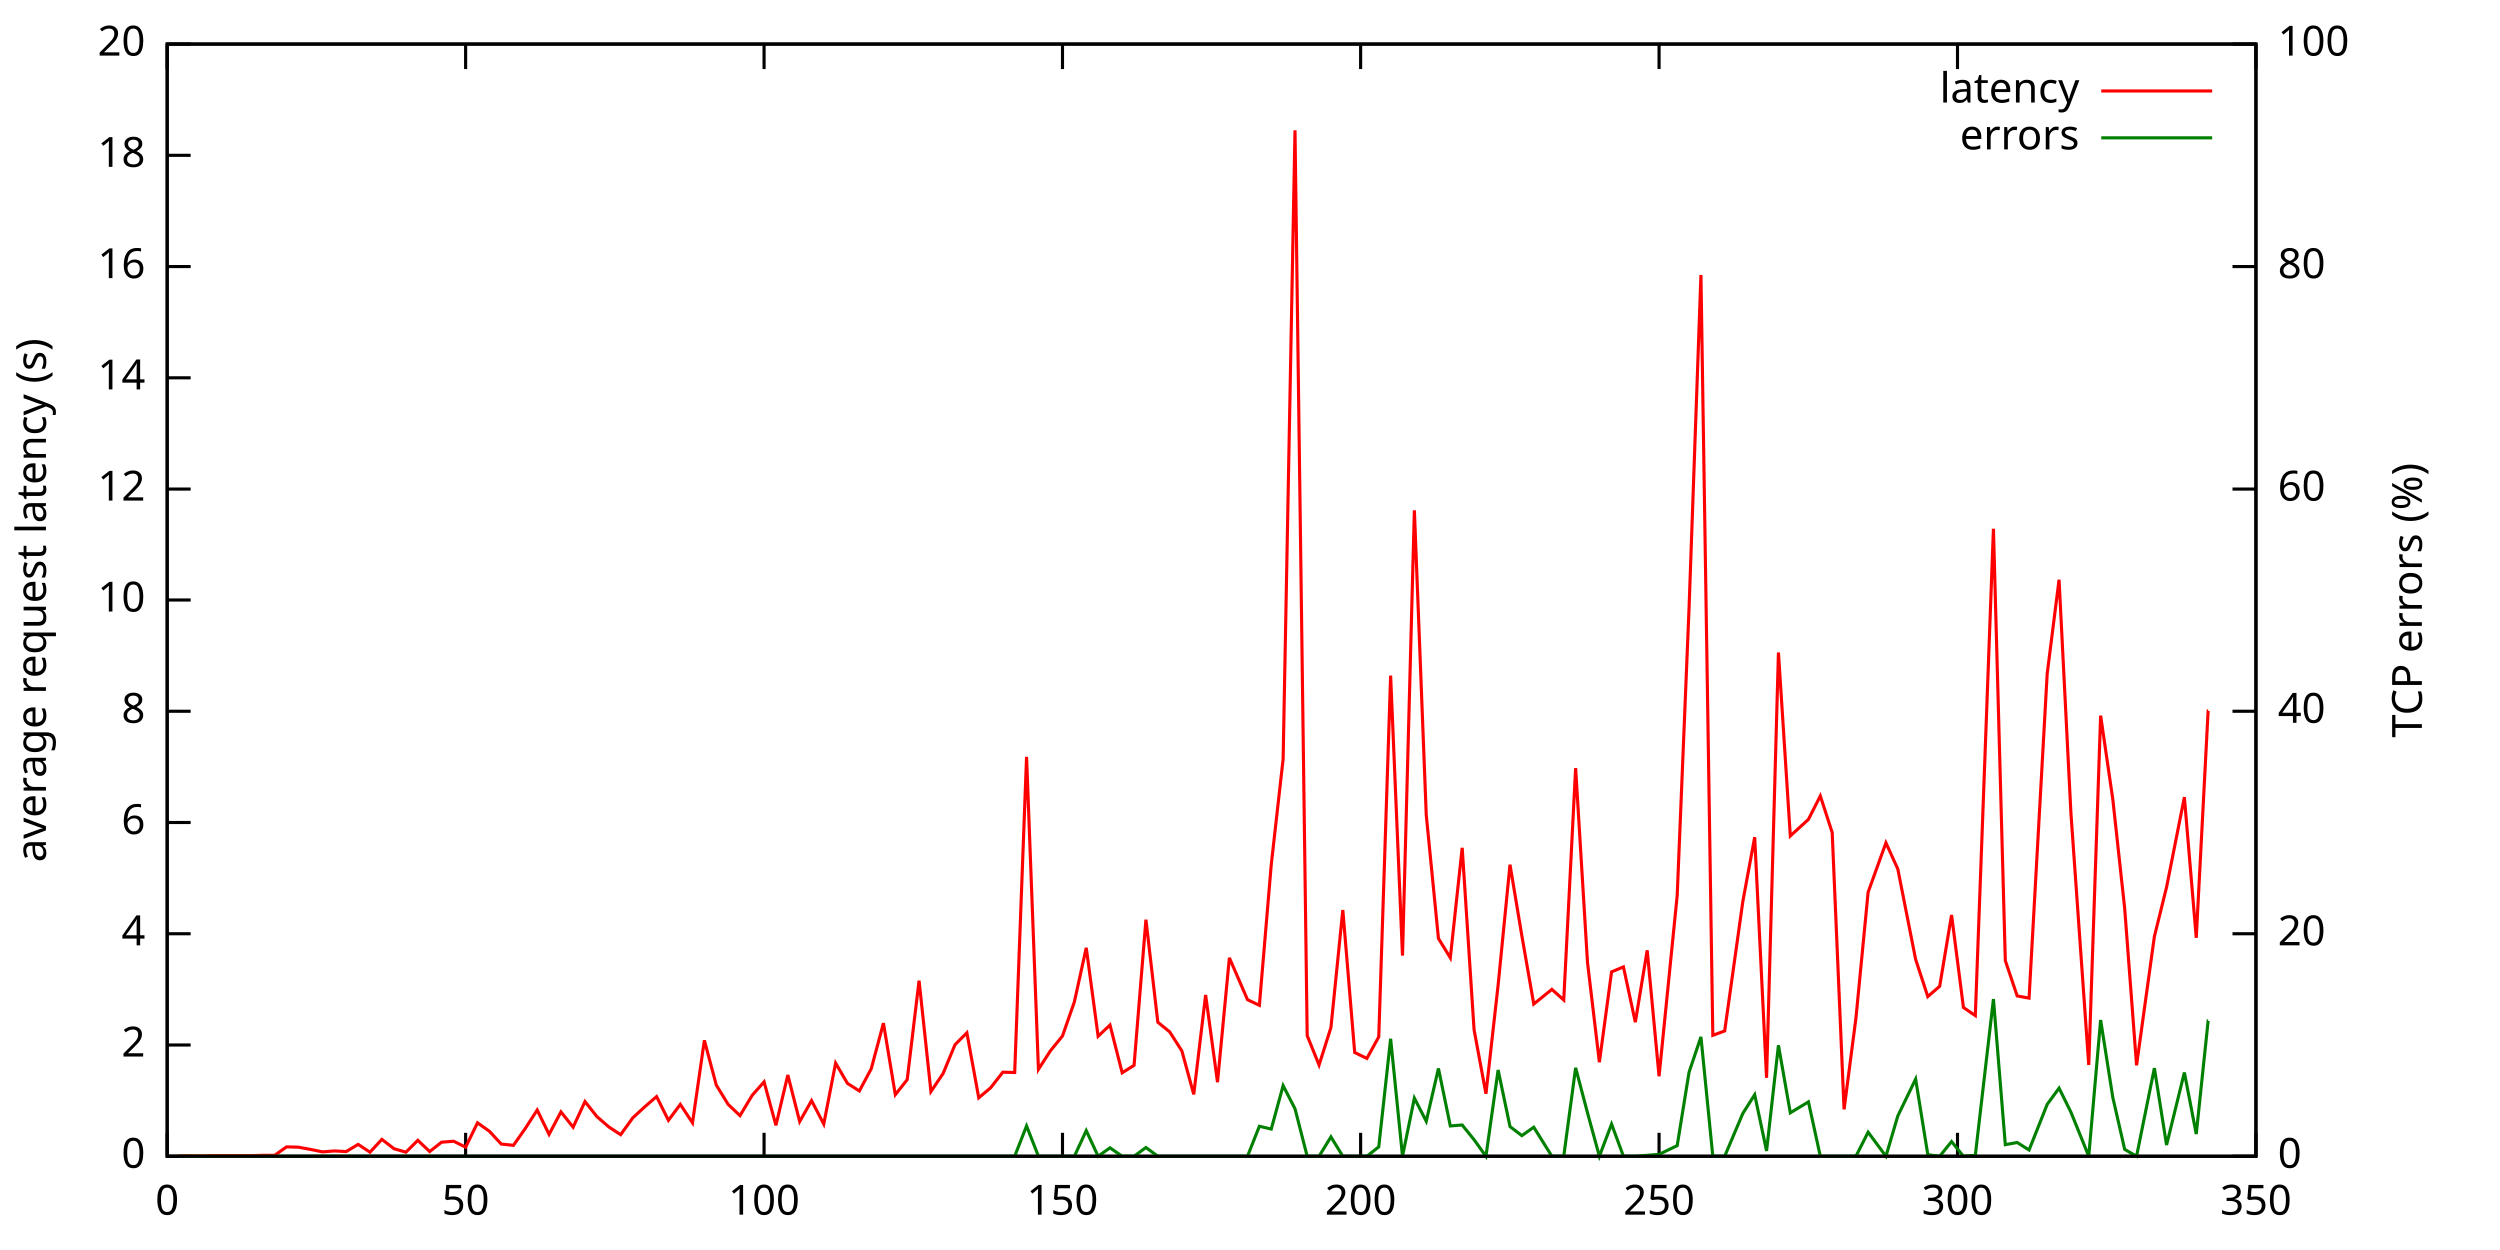
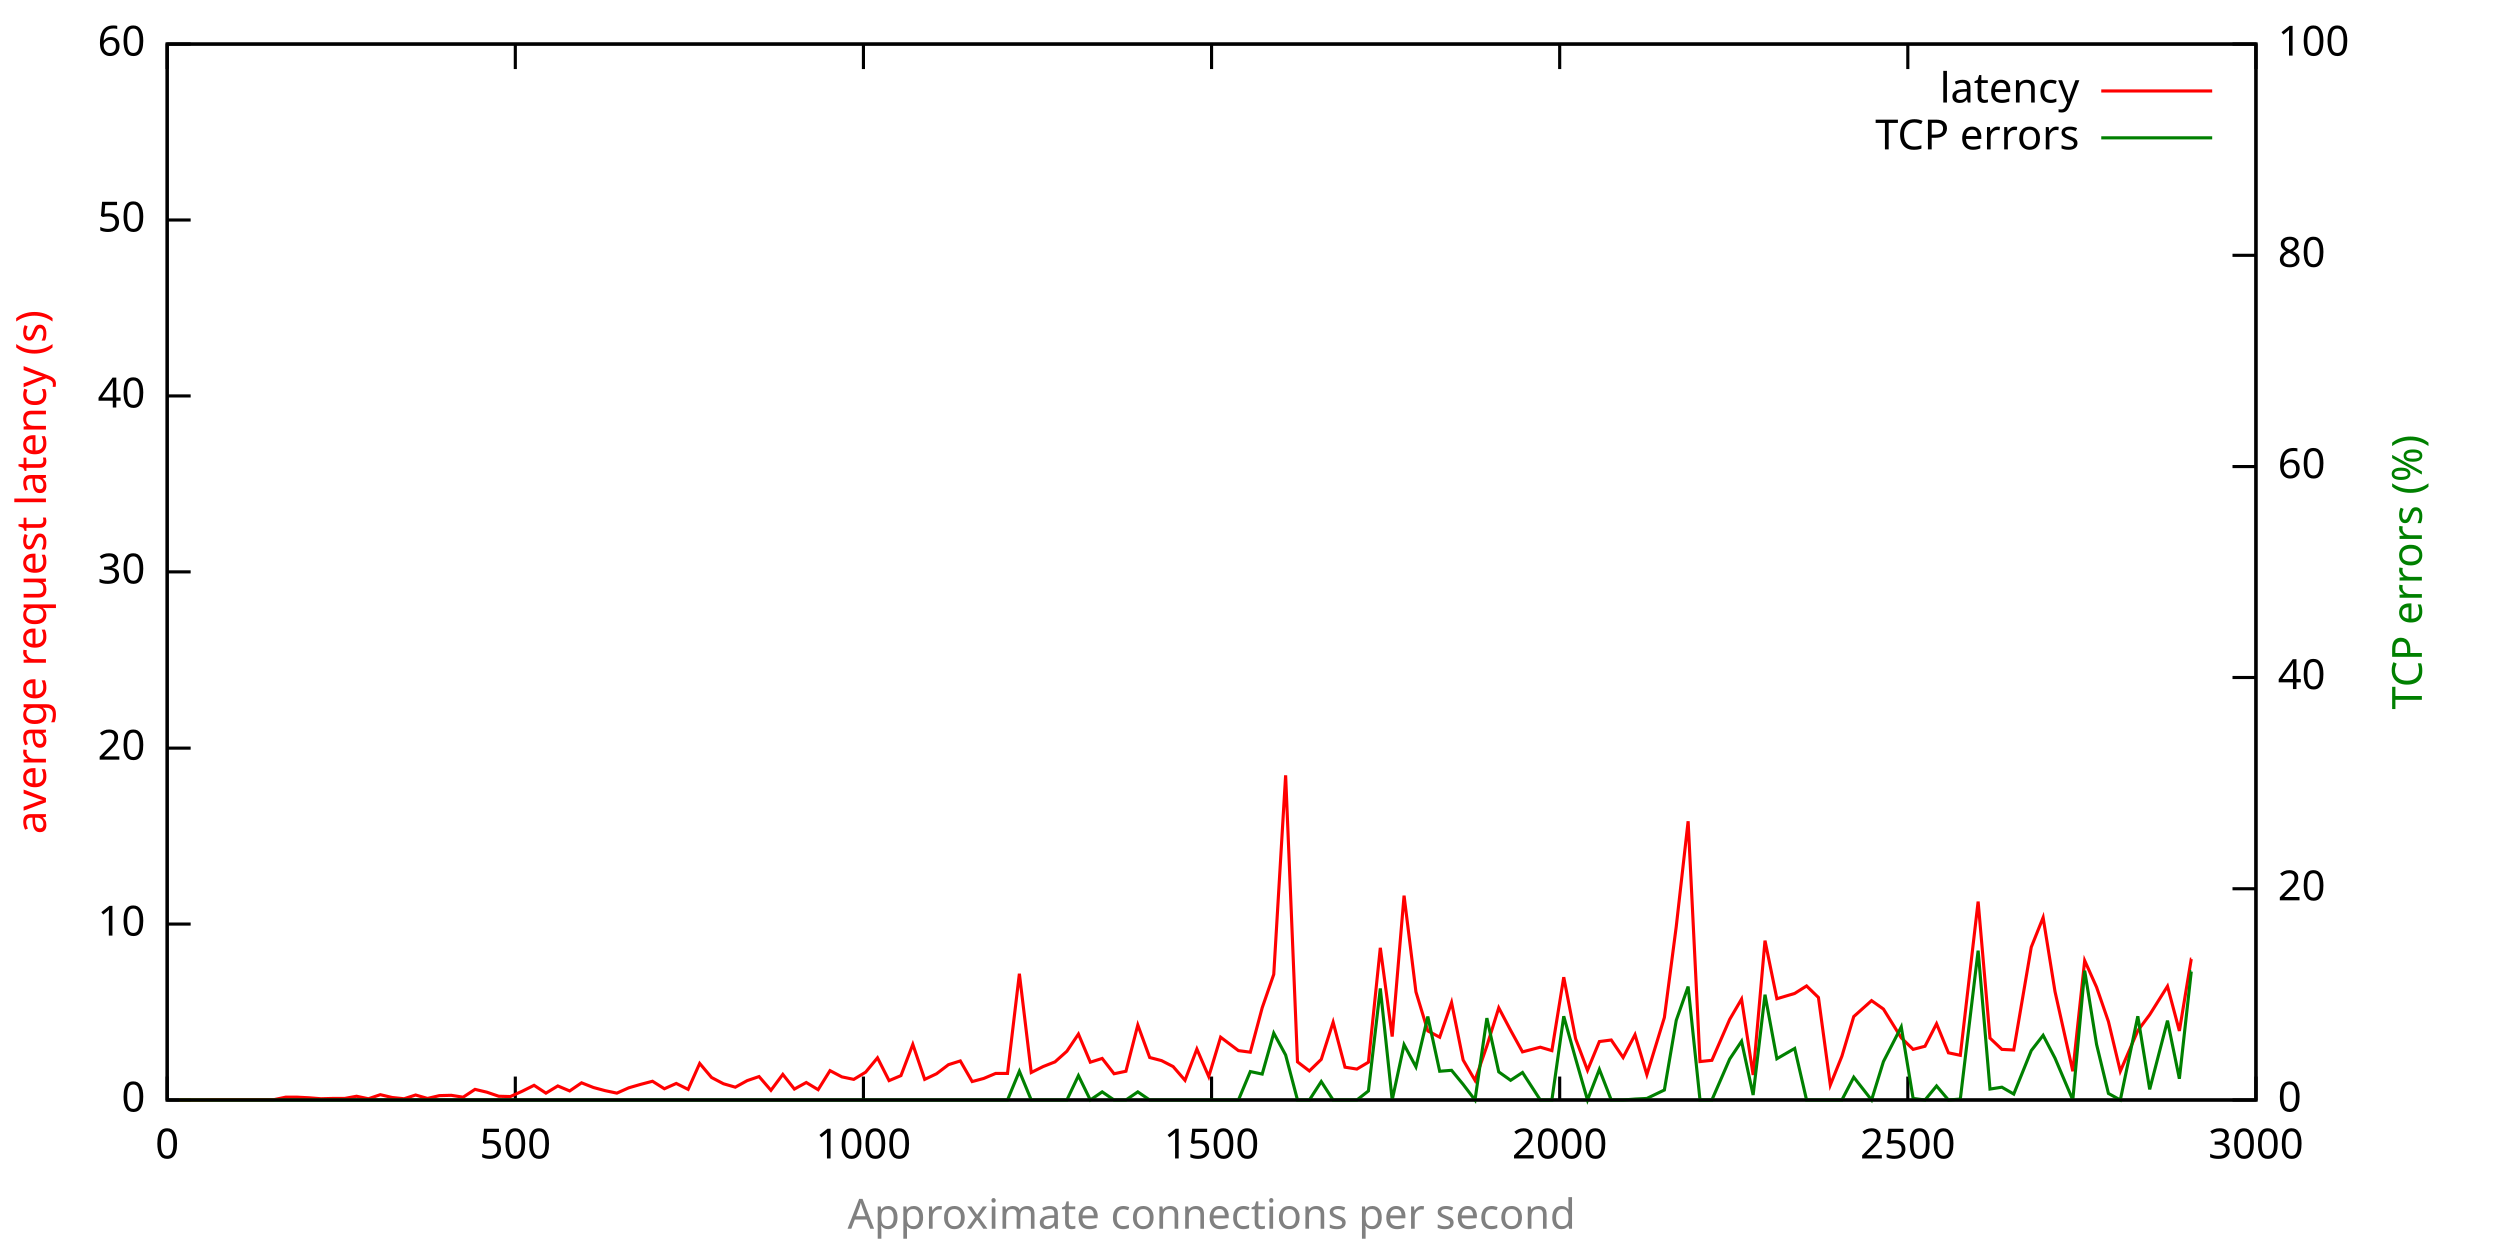
<svg xmlns="http://www.w3.org/2000/svg" xmlns:xlink="http://www.w3.org/1999/xlink" width="800" height="400" viewBox="0 0 800 400">
  <g id="gnuplot_canvas">
    <rect x="0" y="0" width="800" height="400" fill="none" />
    <defs>
      <circle id="gpDot" r="0.5" stroke-width="0.5" />
      <path id="gpPt0" stroke-width="0.267" stroke="currentColor" d="M-1,0 h2 M0,-1 v2" />
      <path id="gpPt1" stroke-width="0.267" stroke="currentColor" d="M-1,-1 L1,1 M1,-1 L-1,1" />
      <path id="gpPt2" stroke-width="0.267" stroke="currentColor" d="M-1,0 L1,0 M0,-1 L0,1 M-1,-1 L1,1 M-1,1 L1,-1" />
      <rect id="gpPt3" stroke-width="0.267" stroke="currentColor" x="-1" y="-1" width="2" height="2" />
      <rect id="gpPt4" stroke-width="0.267" stroke="currentColor" fill="currentColor" x="-1" y="-1" width="2" height="2" />
      <circle id="gpPt5" stroke-width="0.267" stroke="currentColor" cx="0" cy="0" r="1" />
      <use xlink:href="#gpPt5" id="gpPt6" fill="currentColor" stroke="none" />
      <path id="gpPt7" stroke-width="0.267" stroke="currentColor" d="M0,-1.33 L-1.33,0.67 L1.33,0.67 z" />
      <use xlink:href="#gpPt7" id="gpPt8" fill="currentColor" stroke="none" />
      <use xlink:href="#gpPt7" id="gpPt9" stroke="currentColor" transform="rotate(180)" />
      <use xlink:href="#gpPt9" id="gpPt10" fill="currentColor" stroke="none" />
      <use xlink:href="#gpPt3" id="gpPt11" stroke="currentColor" transform="rotate(45)" />
      <use xlink:href="#gpPt11" id="gpPt12" fill="currentColor" stroke="none" />
    </defs>
    <g style="fill:none; color:white; stroke:currentColor; stroke-width:1.00; stroke-linecap:butt; stroke-linejoin:miter">
</g>
    <g style="fill:none; color:black; stroke:currentColor; stroke-width:1.00; stroke-linecap:butt; stroke-linejoin:miter">
-       <path d="M53.5,370.0 L61.0,370.0  h0.01" />
-       <g transform="translate(46.5,373.7)" style="stroke:none; fill:black; font-family:Verdana; font-size:10.00pt; text-anchor:end">
+       <path d="M53.5,352.0 L61.0,352.0  h0.01" />
+       <g transform="translate(46.5,355.7)" style="stroke:none; fill:black; font-family:Verdana; font-size:10.00pt; text-anchor:end">
        <text> 0</text>
      </g>
-       <path d="M53.5,334.4 L61.0,334.4  h0.01" />
-       <g transform="translate(46.5,338.1)" style="stroke:none; fill:black; font-family:Verdana; font-size:10.00pt; text-anchor:end">
-         <text> 2</text>
-       </g>
-       <path d="M53.5,298.8 L61.0,298.8  h0.01" />
-       <g transform="translate(46.5,302.5)" style="stroke:none; fill:black; font-family:Verdana; font-size:10.00pt; text-anchor:end">
-         <text> 4</text>
-       </g>
-       <path d="M53.5,263.2 L61.0,263.2  h0.01" />
-       <g transform="translate(46.5,266.9)" style="stroke:none; fill:black; font-family:Verdana; font-size:10.00pt; text-anchor:end">
-         <text> 6</text>
-       </g>
-       <path d="M53.5,227.6 L61.0,227.6  h0.01" />
-       <g transform="translate(46.5,231.3)" style="stroke:none; fill:black; font-family:Verdana; font-size:10.00pt; text-anchor:end">
-         <text> 8</text>
-       </g>
-       <path d="M53.5,192.0 L61.0,192.0  h0.01" />
-       <g transform="translate(46.5,195.7)" style="stroke:none; fill:black; font-family:Verdana; font-size:10.00pt; text-anchor:end">
+       <path d="M53.5,295.7 L61.0,295.7  h0.01" />
+       <g transform="translate(46.5,299.4)" style="stroke:none; fill:black; font-family:Verdana; font-size:10.00pt; text-anchor:end">
        <text> 10</text>
      </g>
-       <path d="M53.5,156.5 L61.0,156.5  h0.01" />
-       <g transform="translate(46.5,160.2)" style="stroke:none; fill:black; font-family:Verdana; font-size:10.00pt; text-anchor:end">
-         <text> 12</text>
+       <path d="M53.5,239.4 L61.0,239.4  h0.01" />
+       <g transform="translate(46.5,243.1)" style="stroke:none; fill:black; font-family:Verdana; font-size:10.00pt; text-anchor:end">
+         <text> 20</text>
      </g>
-       <path d="M53.5,120.9 L61.0,120.9  h0.01" />
-       <g transform="translate(46.5,124.6)" style="stroke:none; fill:black; font-family:Verdana; font-size:10.00pt; text-anchor:end">
-         <text> 14</text>
+       <path d="M53.5,183.0 L61.0,183.0  h0.01" />
+       <g transform="translate(46.5,186.7)" style="stroke:none; fill:black; font-family:Verdana; font-size:10.00pt; text-anchor:end">
+         <text> 30</text>
      </g>
-       <path d="M53.5,85.3 L61.0,85.3  h0.01" />
-       <g transform="translate(46.5,89.0)" style="stroke:none; fill:black; font-family:Verdana; font-size:10.00pt; text-anchor:end">
-         <text> 16</text>
+       <path d="M53.5,126.7 L61.0,126.7  h0.01" />
+       <g transform="translate(46.5,130.4)" style="stroke:none; fill:black; font-family:Verdana; font-size:10.00pt; text-anchor:end">
+         <text> 40</text>
      </g>
-       <path d="M53.5,49.7 L61.0,49.7  h0.01" />
-       <g transform="translate(46.5,53.4)" style="stroke:none; fill:black; font-family:Verdana; font-size:10.00pt; text-anchor:end">
-         <text> 18</text>
+       <path d="M53.5,70.4 L61.0,70.4  h0.01" />
+       <g transform="translate(46.5,74.1)" style="stroke:none; fill:black; font-family:Verdana; font-size:10.00pt; text-anchor:end">
+         <text> 50</text>
      </g>
      <path d="M53.5,14.1 L61.0,14.1  h0.01" />
      <g transform="translate(46.5,17.8)" style="stroke:none; fill:black; font-family:Verdana; font-size:10.00pt; text-anchor:end">
+         <text> 60</text>
+       </g>
+       <path d="M53.5,352.0 L53.5,344.5 M53.5,14.1 L53.5,21.6  h0.01" />
+       <g transform="translate(53.5,370.7)" style="stroke:none; fill:black; font-family:Verdana; font-size:10.00pt; text-anchor:middle">
+         <text> 0</text>
+       </g>
+       <path d="M164.9,352.0 L164.9,344.5 M164.9,14.1 L164.9,21.6  h0.01" />
+       <g transform="translate(164.9,370.7)" style="stroke:none; fill:black; font-family:Verdana; font-size:10.00pt; text-anchor:middle">
+         <text> 500</text>
+       </g>
+       <path d="M276.3,352.0 L276.3,344.5 M276.3,14.1 L276.3,21.6  h0.01" />
+       <g transform="translate(276.3,370.7)" style="stroke:none; fill:black; font-family:Verdana; font-size:10.00pt; text-anchor:middle">
+         <text> 1000</text>
+       </g>
+       <path d="M387.7,352.0 L387.7,344.5 M387.7,14.1 L387.7,21.6  h0.01" />
+       <g transform="translate(387.7,370.7)" style="stroke:none; fill:black; font-family:Verdana; font-size:10.00pt; text-anchor:middle">
+         <text> 1500</text>
+       </g>
+       <path d="M499.1,352.0 L499.1,344.5 M499.1,14.1 L499.1,21.6  h0.01" />
+       <g transform="translate(499.1,370.7)" style="stroke:none; fill:black; font-family:Verdana; font-size:10.00pt; text-anchor:middle">
+         <text> 2000</text>
+       </g>
+       <path d="M610.5,352.0 L610.5,344.5 M610.5,14.1 L610.5,21.6  h0.01" />
+       <g transform="translate(610.5,370.7)" style="stroke:none; fill:black; font-family:Verdana; font-size:10.00pt; text-anchor:middle">
+         <text> 2500</text>
+       </g>
+       <path d="M721.9,352.0 L721.9,344.5 M721.9,14.1 L721.9,21.6  h0.01" />
+       <g transform="translate(721.9,370.7)" style="stroke:none; fill:black; font-family:Verdana; font-size:10.00pt; text-anchor:middle">
+         <text> 3000</text>
+       </g>
+       <path d="M721.9,352.0 L714.4,352.0  h0.01" />
+       <g transform="translate(728.9,355.7)" style="stroke:none; fill:black; font-family:Verdana; font-size:10.00pt; text-anchor:start">
+         <text> 0</text>
+       </g>
+       <path d="M721.9,284.4 L714.4,284.4  h0.01" />
+       <g transform="translate(728.9,288.1)" style="stroke:none; fill:black; font-family:Verdana; font-size:10.00pt; text-anchor:start">
        <text> 20</text>
      </g>
-       <path d="M53.5,370.0 L53.5,362.5 M53.5,14.1 L53.5,21.6  h0.01" />
-       <g transform="translate(53.5,388.7)" style="stroke:none; fill:black; font-family:Verdana; font-size:10.00pt; text-anchor:middle">
-         <text> 0</text>
-       </g>
-       <path d="M149.0,370.0 L149.0,362.5 M149.0,14.1 L149.0,21.6  h0.01" />
-       <g transform="translate(149.0,388.7)" style="stroke:none; fill:black; font-family:Verdana; font-size:10.00pt; text-anchor:middle">
-         <text> 50</text>
-       </g>
-       <path d="M244.5,370.0 L244.5,362.5 M244.5,14.1 L244.5,21.6  h0.01" />
-       <g transform="translate(244.5,388.7)" style="stroke:none; fill:black; font-family:Verdana; font-size:10.00pt; text-anchor:middle">
-         <text> 100</text>
-       </g>
-       <path d="M340.0,370.0 L340.0,362.5 M340.0,14.1 L340.0,21.6  h0.01" />
-       <g transform="translate(340.0,388.7)" style="stroke:none; fill:black; font-family:Verdana; font-size:10.00pt; text-anchor:middle">
-         <text> 150</text>
-       </g>
-       <path d="M435.4,370.0 L435.4,362.5 M435.4,14.1 L435.4,21.6  h0.01" />
-       <g transform="translate(435.4,388.7)" style="stroke:none; fill:black; font-family:Verdana; font-size:10.00pt; text-anchor:middle">
-         <text> 200</text>
-       </g>
-       <path d="M530.9,370.0 L530.9,362.5 M530.9,14.1 L530.9,21.6  h0.01" />
-       <g transform="translate(530.9,388.7)" style="stroke:none; fill:black; font-family:Verdana; font-size:10.00pt; text-anchor:middle">
-         <text> 250</text>
-       </g>
-       <path d="M626.4,370.0 L626.4,362.5 M626.4,14.1 L626.4,21.6  h0.01" />
-       <g transform="translate(626.4,388.7)" style="stroke:none; fill:black; font-family:Verdana; font-size:10.00pt; text-anchor:middle">
-         <text> 300</text>
-       </g>
-       <path d="M721.9,370.0 L721.9,362.5 M721.9,14.1 L721.9,21.6  h0.01" />
-       <g transform="translate(721.9,388.7)" style="stroke:none; fill:black; font-family:Verdana; font-size:10.00pt; text-anchor:middle">
-         <text> 350</text>
-       </g>
-       <path d="M721.9,370.0 L714.4,370.0  h0.01" />
-       <g transform="translate(728.9,373.7)" style="stroke:none; fill:black; font-family:Verdana; font-size:10.00pt; text-anchor:start">
-         <text> 0</text>
-       </g>
-       <path d="M721.9,298.8 L714.4,298.8  h0.01" />
-       <g transform="translate(728.9,302.5)" style="stroke:none; fill:black; font-family:Verdana; font-size:10.00pt; text-anchor:start">
-         <text> 20</text>
-       </g>
-       <path d="M721.9,227.6 L714.4,227.6  h0.01" />
-       <g transform="translate(728.9,231.3)" style="stroke:none; fill:black; font-family:Verdana; font-size:10.00pt; text-anchor:start">
+       <path d="M721.9,216.8 L714.4,216.8  h0.01" />
+       <g transform="translate(728.9,220.5)" style="stroke:none; fill:black; font-family:Verdana; font-size:10.00pt; text-anchor:start">
        <text> 40</text>
      </g>
-       <path d="M721.9,156.5 L714.4,156.5  h0.01" />
-       <g transform="translate(728.9,160.2)" style="stroke:none; fill:black; font-family:Verdana; font-size:10.00pt; text-anchor:start">
+       <path d="M721.9,149.3 L714.4,149.3  h0.01" />
+       <g transform="translate(728.9,153.0)" style="stroke:none; fill:black; font-family:Verdana; font-size:10.00pt; text-anchor:start">
        <text> 60</text>
      </g>
-       <path d="M721.9,85.3 L714.4,85.3  h0.01" />
-       <g transform="translate(728.9,89.0)" style="stroke:none; fill:black; font-family:Verdana; font-size:10.00pt; text-anchor:start">
+       <path d="M721.9,81.7 L714.4,81.7  h0.01" />
+       <g transform="translate(728.9,85.4)" style="stroke:none; fill:black; font-family:Verdana; font-size:10.00pt; text-anchor:start">
        <text> 80</text>
      </g>
      <path d="M721.9,14.1 L714.4,14.1  h0.01" />
      <g transform="translate(728.9,17.8)" style="stroke:none; fill:black; font-family:Verdana; font-size:10.00pt; text-anchor:start">
        <text> 100</text>
      </g>
-       <path d="M53.5,14.1 L53.5,370.0 L721.9,370.0 L721.9,14.1 L53.5,14.1 Z  h0.01" />
-       <g transform="translate(14.7,192.1) rotate(270)" style="stroke:none; fill:black; font-family:Verdana; font-size:10.00pt; text-anchor:middle">
+       <path d="M53.5,14.1 L53.5,352.0 L721.9,352.0 L721.9,14.1 L53.5,14.1 Z  h0.01" />
+       <g transform="translate(14.7,183.1) rotate(270)" style="stroke:none; fill:red; font-family:Verdana; font-size:10.00pt; text-anchor:middle">
        <text>average request latency (s)</text>
      </g>
-       <g transform="translate(775.0,192.1) rotate(270)" style="stroke:none; fill:black; font-family:Verdana; font-size:10.00pt; text-anchor:middle">
+       <g transform="translate(775.0,183.1) rotate(270)" style="stroke:none; fill:green; font-family:Verdana; font-size:10.00pt; text-anchor:middle">
        <text>TCP errors (%)</text>
+       </g>
+       <g transform="translate(387.7,393.2)" style="stroke:none; fill:gray; font-family:Verdana; font-size:10.00pt; text-anchor:middle">
+         <text>Approximate connections per second</text>
      </g>
    </g>
    <g id="gnuplot_plot_1">
      <g style="fill:none; color:red; stroke:currentColor; stroke-width:1.00; stroke-linecap:butt; stroke-linejoin:miter">
        <g transform="translate(665.4,32.8)" style="stroke:none; fill:black; font-family:Verdana; font-size:10.00pt; text-anchor:end">
          <text>latency</text>
        </g>
-         <path d="M672.4,29.1 L707.9,29.1 M57.3,369.9 L61.1,369.9 L65.0,369.9 L68.8,369.8 L72.6,369.8 L76.4,369.8    L80.2,369.8 L84.1,369.7 L87.9,369.7 L91.7,367.0 L95.5,367.1 L99.3,367.8 L103.2,368.6 L107.0,368.3    L110.8,368.5 L114.6,366.2 L118.4,368.7 L122.2,364.6 L126.1,367.6 L129.9,368.7 L133.7,364.9 L137.5,368.5    L141.3,365.5 L145.2,365.2 L149.0,367.1 L152.8,359.3 L156.6,362.0 L160.4,366.1 L164.3,366.5 L168.1,361.1    L171.9,355.2 L175.7,363.0 L179.5,355.8 L183.4,360.7 L187.2,352.5 L191.0,357.3 L194.8,360.6 L198.6,363.1    L202.5,357.7 L206.3,354.2 L210.1,350.9 L213.9,358.5 L217.7,353.4 L221.6,359.3 L225.4,332.9 L229.2,347.2    L233.0,353.4 L236.8,357.0 L240.7,350.5 L244.5,346.2 L248.3,360.1 L252.1,344.0 L255.9,358.9 L259.7,352.2    L263.6,359.7 L267.4,340.2 L271.2,346.7 L275.0,349.1 L278.8,342.0 L282.7,327.4 L286.5,350.3 L290.3,345.5    L294.1,313.8 L297.9,349.3 L301.8,343.5 L305.6,334.3 L309.4,330.5 L313.2,351.3 L317.0,348.1 L320.9,343.1    L324.7,343.2 L328.5,242.2 L332.3,342.2 L336.1,336.3 L340.0,331.5 L343.8,320.6 L347.6,303.3 L351.4,331.6    L355.2,328.0 L359.1,343.3 L362.9,340.9 L366.7,294.3 L370.5,327.1 L374.3,330.2 L378.2,336.3 L382.0,350.2    L385.8,318.4 L389.6,346.3 L393.4,306.5 L399.2,319.9 L403.0,321.7 L406.8,276.7 L410.6,242.9 L414.4,41.7    L418.3,331.4 L422.1,340.8 L425.9,328.8 L429.7,291.2 L433.5,336.8 L437.4,338.7 L441.2,331.8 L445.0,216.2    L448.8,305.8 L452.6,163.3 L456.4,260.8 L460.3,300.3 L464.1,306.5 L467.9,271.3 L471.7,329.5 L475.5,350.0    L479.4,315.2 L483.2,276.7 L487.0,299.5 L490.8,321.3 L496.6,316.6 L500.4,320.0 L504.2,245.8 L508.0,308.0    L511.8,339.9 L515.7,311.0 L519.5,309.4 L523.3,327.1 L527.1,304.1 L530.9,344.4 L536.7,286.6 L540.5,194.5    L544.3,88.0 L548.1,331.3 L551.9,329.9 L557.7,288.5 L561.5,267.9 L565.3,344.9 L569.1,208.8 L572.9,267.5    L578.7,262.2 L582.5,254.7 L586.3,266.4 L590.1,355.0 L593.9,325.8 L597.8,285.5 L603.5,269.7 L607.3,278.1    L613.0,307.0 L616.9,318.9 L620.7,315.6 L624.5,292.8 L628.3,322.4 L632.1,325.0 L637.9,169.2 L641.7,307.4    L645.5,318.7 L649.3,319.4 L655.1,215.6 L658.9,185.5 L662.7,260.3 L668.4,340.8 L672.2,229.0 L676.1,255.8    L679.9,290.7 L683.7,340.9 L689.4,299.7 L693.3,283.9 L699.0,255.1 L702.8,300.1 L706.6,227.5  h0.01" />
+         <path d="M672.4,29.1 L707.9,29.1 M57.3,352.0 L61.1,352.0 L64.9,352.0 L68.7,351.9 L72.4,351.9 L76.2,351.9    L80.0,351.9 L83.8,351.9 L87.6,351.9 L91.4,351.1 L95.2,351.1 L99.0,351.3 L102.7,351.6 L106.5,351.5    L110.3,351.5 L114.1,350.8 L117.9,351.6 L121.7,350.3 L125.5,351.2 L129.3,351.6 L133.0,350.4 L136.8,351.5    L140.6,350.6 L144.4,350.5 L148.2,351.1 L152.0,348.6 L155.8,349.5 L159.6,350.8 L163.3,350.9 L167.1,349.2    L170.9,347.3 L174.7,349.8 L178.5,347.5 L182.3,349.1 L186.1,346.5 L189.9,348.0 L193.6,349.0 L197.4,349.8    L201.2,348.1 L205.0,347.0 L208.8,346.0 L212.6,348.4 L216.4,346.7 L220.2,348.6 L223.9,340.3 L227.7,344.8    L231.5,346.8 L235.3,347.9 L239.1,345.8 L242.9,344.5 L246.7,348.9 L250.5,343.8 L254.2,348.5 L258.0,346.4    L261.8,348.7 L265.6,342.6 L269.4,344.6 L273.2,345.4 L277.0,343.1 L280.8,338.5 L284.5,345.8 L288.3,344.2    L292.1,334.2 L295.9,345.4 L299.7,343.6 L303.5,340.7 L307.3,339.5 L311.1,346.1 L314.8,345.1 L318.6,343.5    L322.4,343.5 L326.2,311.6 L330.0,343.2 L333.8,341.3 L337.6,339.8 L341.4,336.4 L345.1,330.9 L348.9,339.9    L352.7,338.7 L356.5,343.6 L360.3,342.8 L364.1,328.0 L367.9,338.4 L371.7,339.4 L375.4,341.3 L379.2,345.7    L383.0,335.7 L386.8,344.5 L390.6,331.9 L396.3,336.2 L400.1,336.7 L403.9,322.5 L407.6,311.8 L411.4,248.1    L415.2,339.8 L419.0,342.7 L422.8,339.0 L426.6,327.1 L430.4,341.5 L434.2,342.1 L437.9,339.9 L441.7,303.3    L445.5,331.7 L449.3,286.6 L453.1,317.4 L456.9,329.9 L460.7,331.9 L464.5,320.8 L468.2,339.2 L472.0,345.7    L475.8,334.7 L479.6,322.5 L483.4,329.7 L487.2,336.6 L492.9,335.1 L496.6,336.2 L500.4,312.7 L504.2,332.4    L508.0,342.5 L511.8,333.3 L515.6,332.8 L519.4,338.4 L523.2,331.1 L527.0,343.9 L532.6,325.6 L536.4,296.5    L540.2,262.8 L544.0,339.7 L547.8,339.3 L553.5,326.2 L557.3,319.7 L561.0,344.0 L564.8,301.0 L568.6,319.6    L574.3,317.9 L578.1,315.5 L581.9,319.2 L585.7,347.2 L589.4,338.0 L593.2,325.3 L598.9,320.2 L602.7,322.9    L608.4,332.1 L612.2,335.8 L616.0,334.8 L619.7,327.6 L623.5,336.9 L627.3,337.7 L633.0,288.5 L636.8,332.2    L640.6,335.8 L644.4,336.0 L650.0,303.1 L653.8,293.6 L657.6,317.3 L663.3,342.8 L667.1,307.4 L670.9,315.9    L674.7,326.9 L678.5,342.8 L684.1,329.8 L687.9,324.7 L693.6,315.6 L697.4,329.9 L701.2,306.9  h0.01" />
      </g>
    </g>
    <g id="gnuplot_plot_2">
      <g style="fill:none; color:green; stroke:currentColor; stroke-width:1.00; stroke-linecap:butt; stroke-linejoin:miter">
        <g transform="translate(665.4,47.8)" style="stroke:none; fill:black; font-family:Verdana; font-size:10.00pt; text-anchor:end">
-           <text>errors</text>
+           <text>TCP errors</text>
        </g>
-         <path d="M672.4,44.1 L707.9,44.1 M57.3,370.0 L61.1,370.0 L65.0,370.0 L68.8,370.0 L72.6,370.0 L76.4,370.0    L80.2,370.0 L84.1,370.0 L87.9,370.0 L91.7,370.0 L95.5,370.0 L99.3,370.0 L103.2,370.0 L107.0,370.0    L110.8,370.0 L114.6,370.0 L118.4,370.0 L122.2,370.0 L126.1,370.0 L129.9,370.0 L133.7,370.0 L137.5,370.0    L141.3,370.0 L145.2,370.0 L149.0,370.0 L152.8,370.0 L156.6,370.0 L160.4,370.0 L164.3,370.0 L168.1,370.0    L171.9,370.0 L175.7,370.0 L179.5,370.0 L183.4,370.0 L187.2,370.0 L191.0,370.0 L194.8,370.0 L198.6,370.0    L202.5,370.0 L206.3,370.0 L210.1,370.0 L213.9,370.0 L217.7,370.0 L221.6,370.0 L225.4,370.0 L229.2,370.0    L233.0,370.0 L236.8,370.0 L240.7,370.0 L244.5,370.0 L248.3,370.0 L252.1,370.0 L255.9,370.0 L259.7,370.0    L263.6,370.0 L267.4,370.0 L271.2,370.0 L275.0,370.0 L278.8,370.0 L282.7,370.0 L286.5,370.0 L290.3,370.0    L294.1,370.0 L297.9,370.0 L301.8,370.0 L305.6,370.0 L309.4,370.0 L313.2,370.0 L317.0,370.0 L320.9,370.0    L324.7,370.0 L328.5,360.3 L332.3,370.0 L336.1,370.0 L340.0,370.0 L343.8,370.0 L347.6,361.8 L351.4,370.0    L355.2,367.3 L359.1,370.0 L362.9,370.0 L366.7,367.2 L370.5,370.0 L374.3,370.0 L378.2,370.0 L382.0,370.0    L385.8,370.0 L389.6,370.0 L393.4,370.0 L399.2,370.0 L403.0,360.4 L406.8,361.3 L410.6,347.4 L414.4,354.8    L418.3,370.0 L422.1,370.0 L425.9,363.8 L429.7,370.0 L433.5,370.0 L437.4,370.0 L441.2,367.0 L445.0,332.4    L448.8,370.0 L452.6,351.4 L456.4,358.8 L460.3,341.9 L464.1,360.3 L467.9,360.0 L471.7,364.7 L475.5,370.0    L479.4,342.4 L483.2,360.5 L487.0,363.4 L490.8,360.7 L496.6,370.0 L500.4,370.0 L504.2,341.7 L508.0,356.1    L511.8,370.0 L515.7,359.7 L519.5,370.0 L523.3,370.0 L527.1,369.7 L530.9,369.4 L536.7,366.6 L540.5,343.1    L544.3,331.8 L548.1,370.0 L551.9,370.0 L557.7,356.3 L561.5,350.3 L565.3,368.3 L569.1,334.5 L572.9,356.1    L578.7,352.6 L582.5,370.0 L586.3,370.0 L590.1,370.0 L593.9,370.0 L597.8,362.3 L603.5,370.0 L607.3,357.1    L613.0,345.3 L616.9,369.5 L620.7,370.0 L624.5,365.3 L628.3,370.0 L632.1,369.7 L637.9,319.7 L641.7,366.3    L645.5,365.6 L649.3,368.0 L655.1,353.4 L658.9,348.2 L662.7,355.9 L668.4,370.0 L672.2,326.4 L676.1,351.2    L679.9,367.8 L683.7,370.0 L689.4,341.8 L693.3,366.4 L699.0,343.2 L702.8,362.9 L706.6,326.7  h0.01" />
+         <path d="M672.4,44.1 L707.9,44.1 M57.3,352.0 L61.1,352.0 L64.9,352.0 L68.7,352.0 L72.4,352.0 L76.2,352.0    L80.0,352.0 L83.8,352.0 L87.6,352.0 L91.4,352.0 L95.2,352.0 L99.0,352.0 L102.7,352.0 L106.5,352.0    L110.3,352.0 L114.1,352.0 L117.9,352.0 L121.7,352.0 L125.5,352.0 L129.3,352.0 L133.0,352.0 L136.8,352.0    L140.6,352.0 L144.4,352.0 L148.2,352.0 L152.0,352.0 L155.8,352.0 L159.6,352.0 L163.3,352.0 L167.1,352.0    L170.9,352.0 L174.7,352.0 L178.5,352.0 L182.3,352.0 L186.1,352.0 L189.9,352.0 L193.6,352.0 L197.4,352.0    L201.2,352.0 L205.0,352.0 L208.8,352.0 L212.6,352.0 L216.4,352.0 L220.2,352.0 L223.9,352.0 L227.7,352.0    L231.5,352.0 L235.3,352.0 L239.1,352.0 L242.9,352.0 L246.7,352.0 L250.5,352.0 L254.2,352.0 L258.0,352.0    L261.8,352.0 L265.6,352.0 L269.4,352.0 L273.2,352.0 L277.0,352.0 L280.8,352.0 L284.5,352.0 L288.3,352.0    L292.1,352.0 L295.9,352.0 L299.7,352.0 L303.5,352.0 L307.3,352.0 L311.1,352.0 L314.8,352.0 L318.6,352.0    L322.4,352.0 L326.2,342.8 L330.0,352.0 L333.8,352.0 L337.6,352.0 L341.4,352.0 L345.1,344.2 L348.9,352.0    L352.7,349.4 L356.5,352.0 L360.3,352.0 L364.1,349.4 L367.9,352.0 L371.7,352.0 L375.4,352.0 L379.2,352.0    L383.0,352.0 L386.8,352.0 L390.6,352.0 L396.3,352.0 L400.1,342.9 L403.9,343.7 L407.6,330.6 L411.4,337.6    L415.2,352.0 L419.0,352.0 L422.8,346.1 L426.6,352.0 L430.4,352.0 L434.2,352.0 L437.9,349.1 L441.7,316.3    L445.5,352.0 L449.3,334.3 L453.1,341.4 L456.9,325.3 L460.7,342.8 L464.5,342.5 L468.2,347.0 L472.0,352.0    L475.8,325.8 L479.6,343.0 L483.4,345.7 L487.2,343.2 L492.9,352.0 L496.6,352.0 L500.4,325.2 L504.2,338.8    L508.0,352.0 L511.8,342.2 L515.6,352.0 L519.4,352.0 L523.2,351.7 L527.0,351.5 L532.6,348.8 L536.4,326.5    L540.2,315.7 L544.0,352.0 L547.8,352.0 L553.5,338.9 L557.3,333.2 L561.0,350.4 L564.8,318.3 L568.6,338.8    L574.3,335.5 L578.1,352.0 L581.9,352.0 L585.7,352.0 L589.4,352.0 L593.2,344.7 L598.9,352.0 L602.7,339.7    L608.4,328.6 L612.2,351.5 L616.0,352.0 L619.7,347.5 L623.5,352.0 L627.3,351.7 L633.0,304.2 L636.8,348.5    L640.6,347.9 L644.4,350.1 L650.0,336.2 L653.8,331.3 L657.6,338.6 L663.3,352.0 L667.1,310.6 L670.9,334.2    L674.7,349.9 L678.5,352.0 L684.1,325.2 L687.9,348.6 L693.6,326.6 L697.4,345.2 L701.2,310.9  h0.01" />
      </g>
    </g>
    <g style="fill:none; color:black; stroke:currentColor; stroke-width:1.00; stroke-linecap:butt; stroke-linejoin:miter">
-       <path d="M53.5,14.1 L53.5,370.0 L721.9,370.0 L721.9,14.1 L53.5,14.1 Z  h0.01" />
+       <path d="M53.5,14.1 L53.5,352.0 L721.9,352.0 L721.9,14.1 L53.5,14.1 Z  h0.01" />
    </g>
  </g>
</svg>
